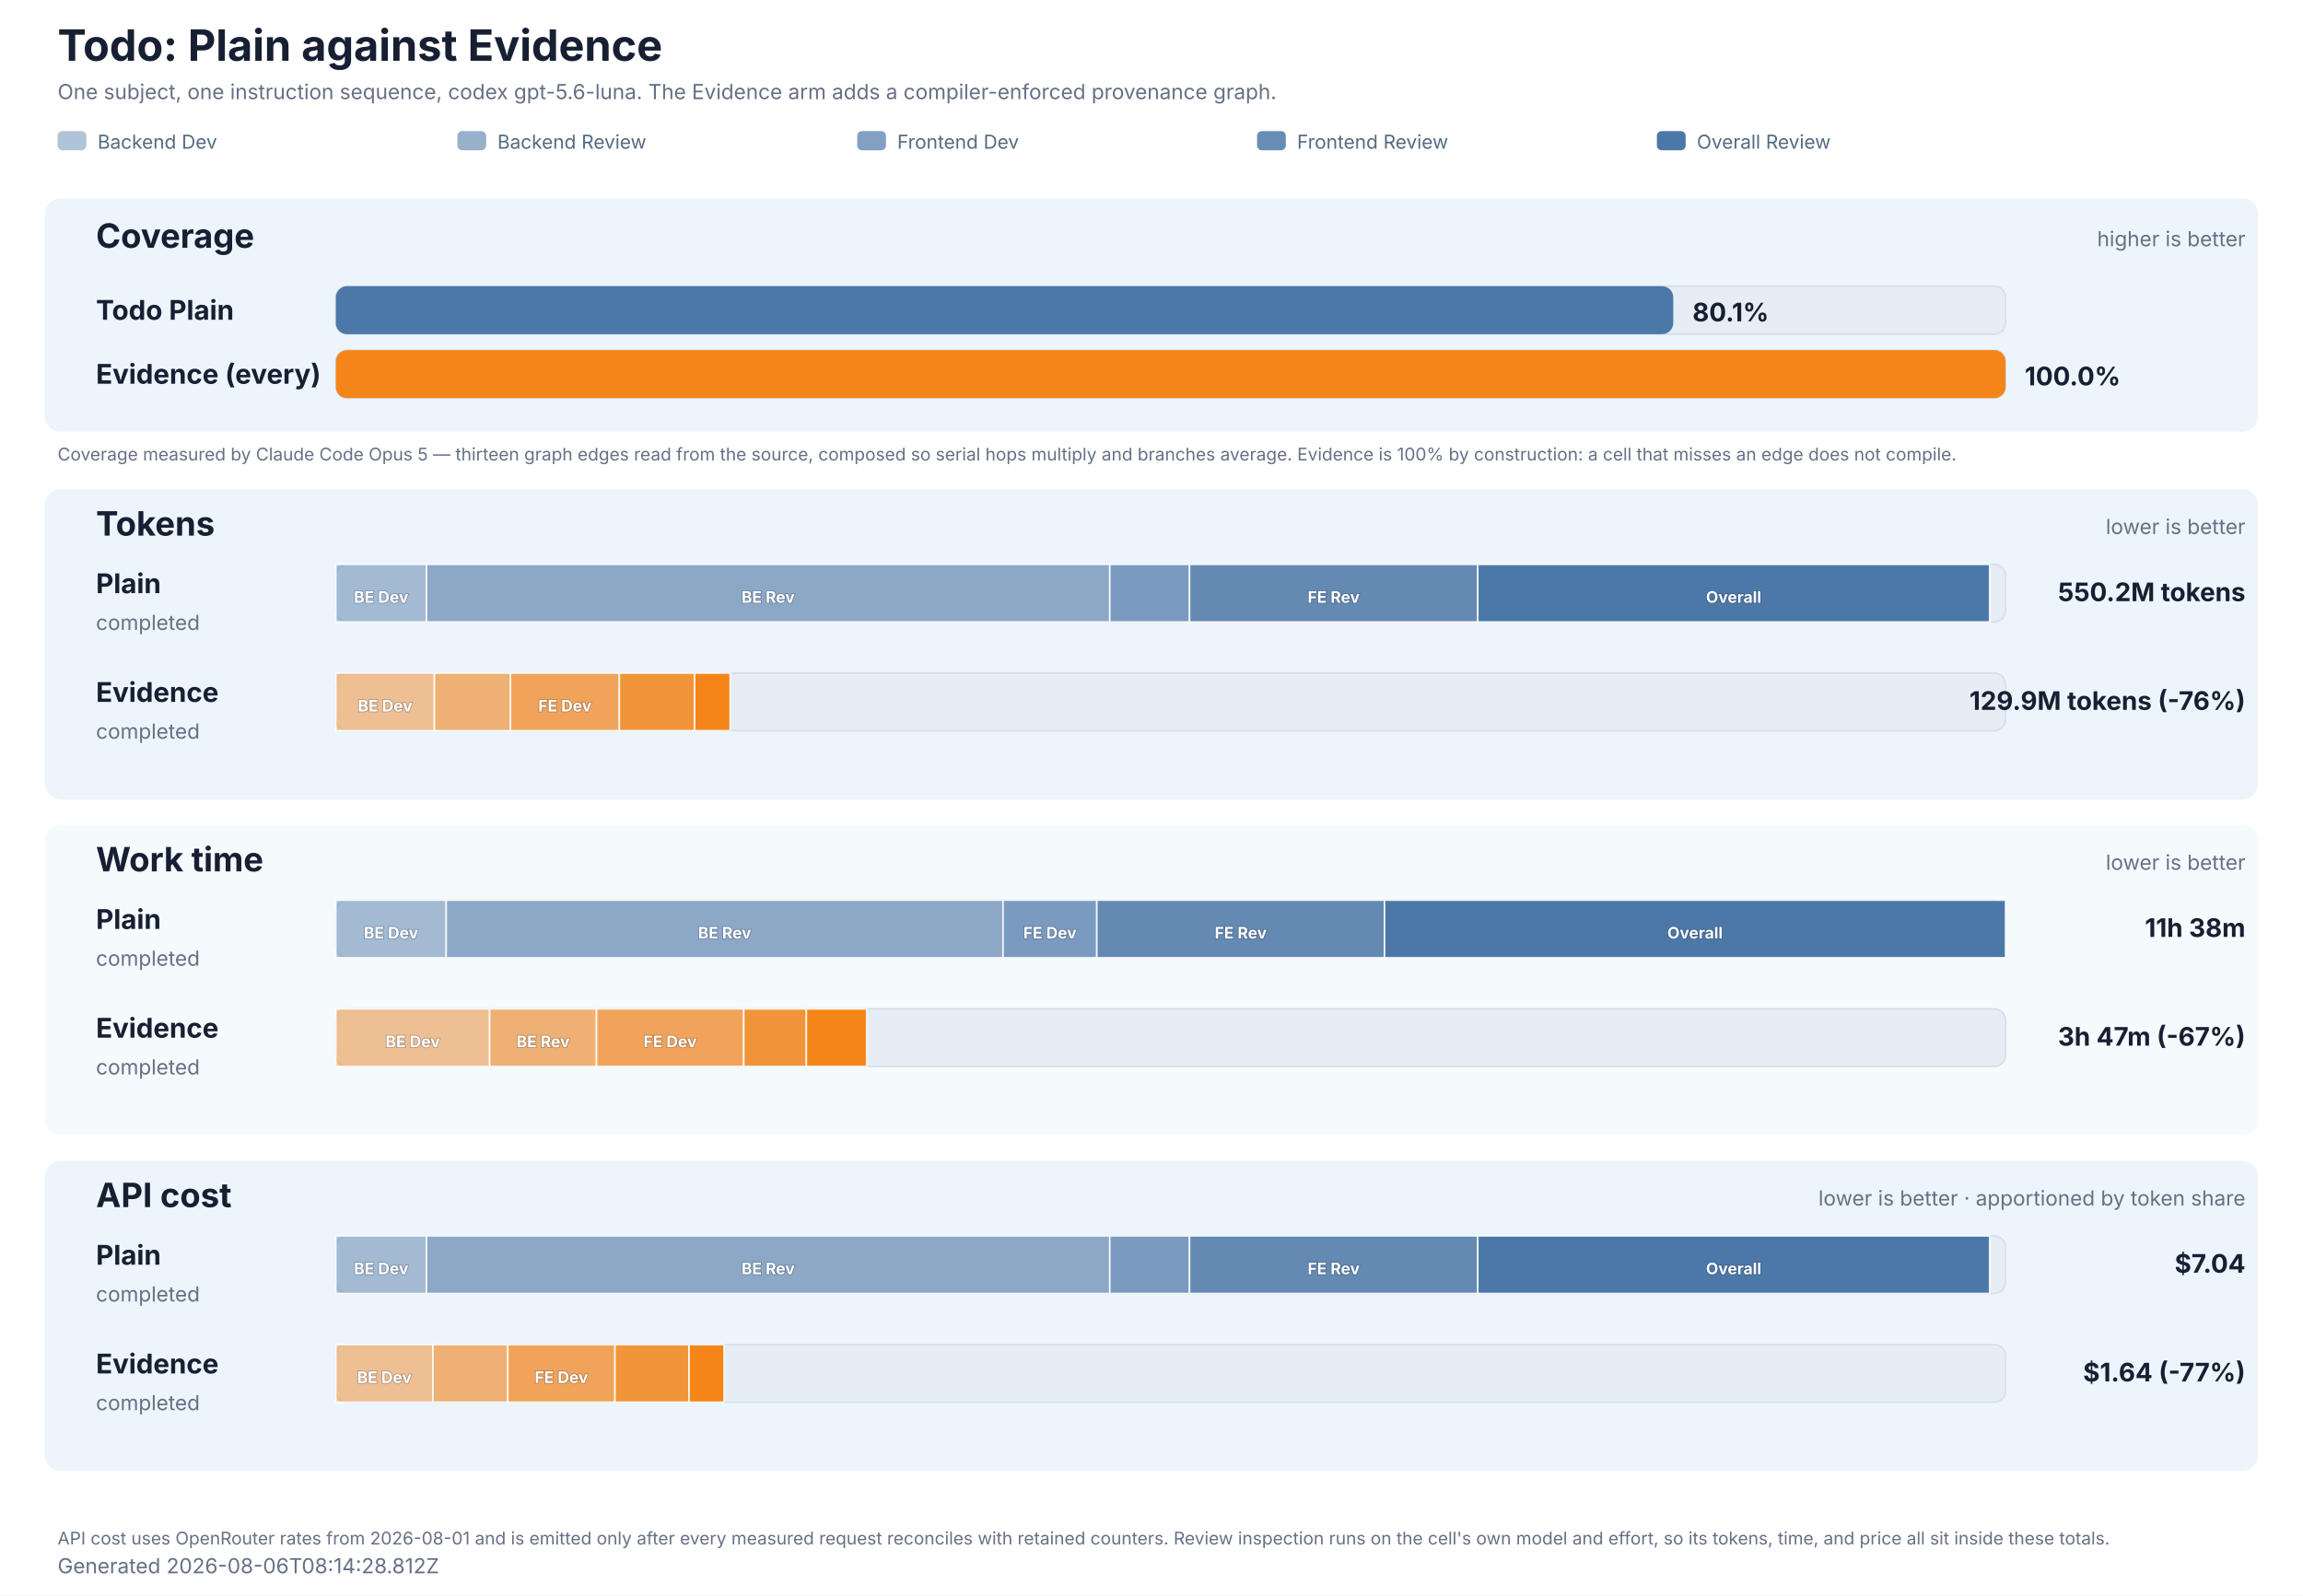
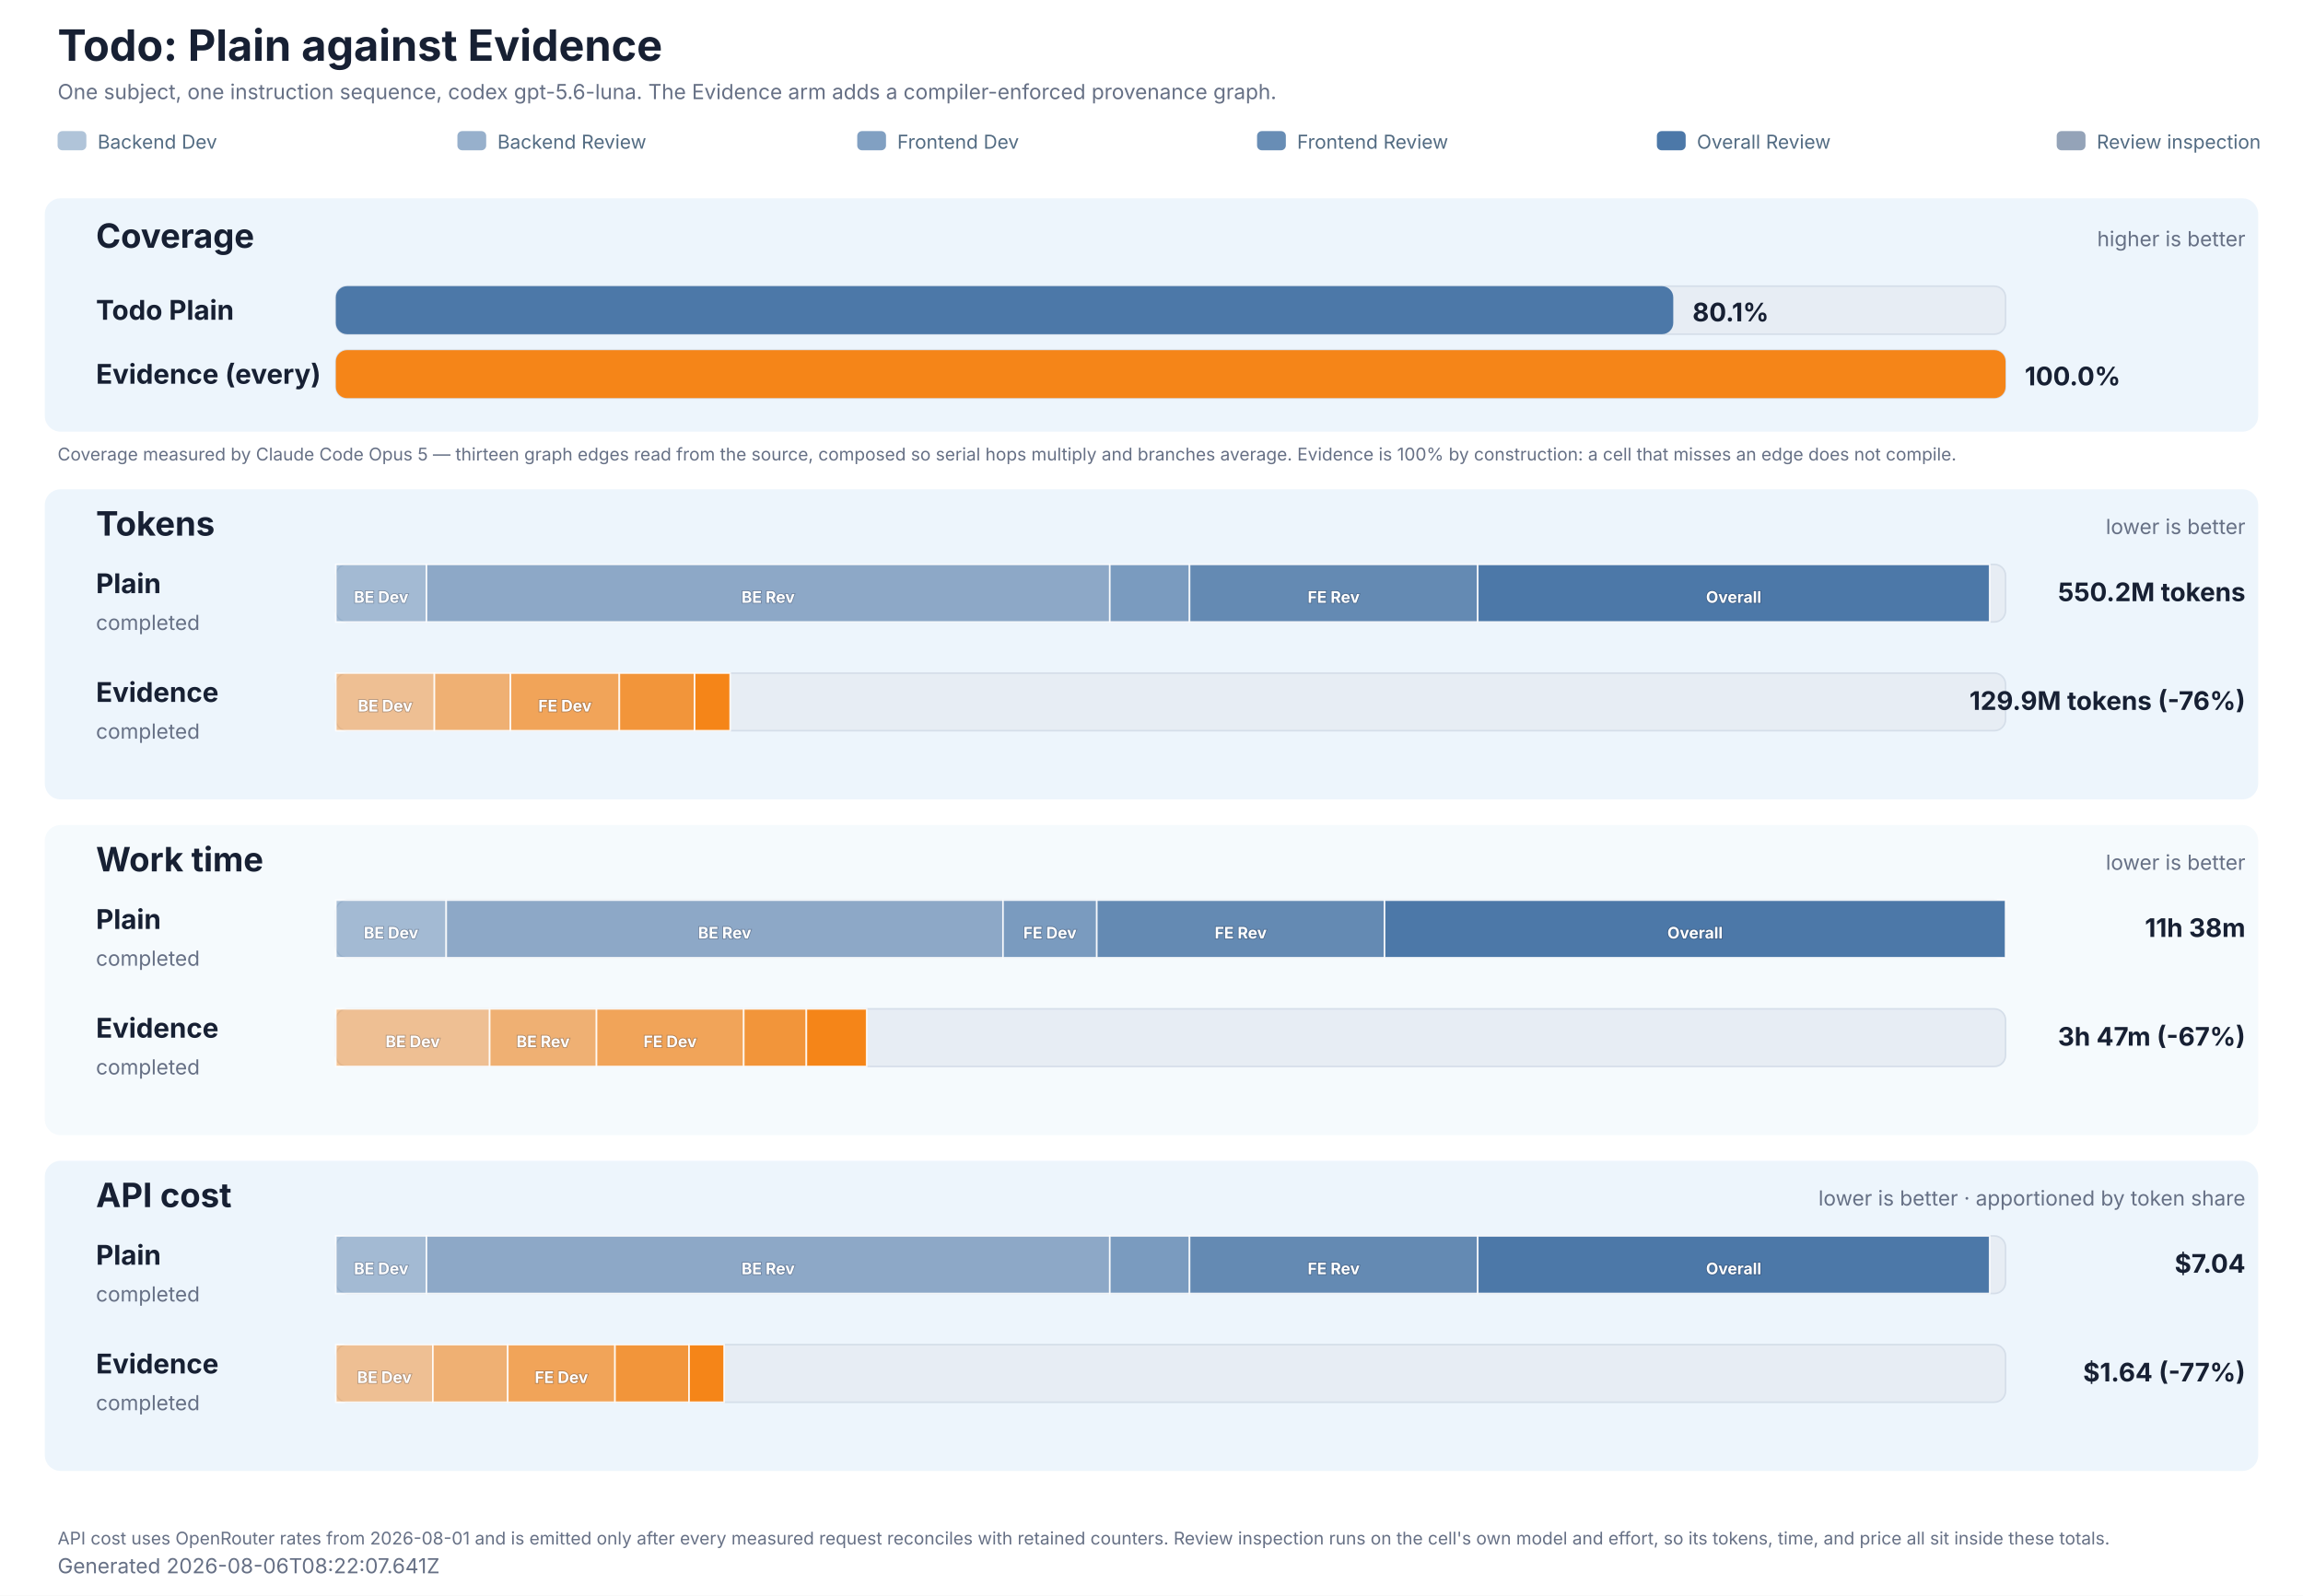
<svg xmlns="http://www.w3.org/2000/svg" role="img" aria-labelledby="title description" viewBox="0 0 1440 998" width="1440" height="998">
  <style>
  text { font-family: Inter, ui-sans-serif, system-ui, -apple-system, BlinkMacSystemFont, 'Segoe UI', sans-serif; fill: #172033; }
  .title { font-size: 27px; font-weight: 700; }
  .subtitle, .generated, .group-meta, .row-status { font-size: 13px; fill: #667085; }
  .group { fill: #e8f2fb; }
  .group-title { font-size: 21px; font-weight: 700; }
  .row-label { font-size: 17px; font-weight: 700; }
  .value { font-size: 16px; font-weight: 700; }
  .cost-value { font-size: 13px; font-weight: 600; fill: #526b82; }
  .legend { font-size: 12px; fill: #526b82; }
  .segment-label { font-size: 10px; font-weight: 700; fill: #ffffff; paint-order: stroke; stroke: #172033; stroke-opacity: 0.28; stroke-width: 1px; }
  .phase-segment { stroke: #ffffff; stroke-opacity: 0.86; stroke-width: 1px; }
  .track { fill: #e7edf4; stroke: #d5dee9; stroke-width: 1px; }
  .empty { font-size: 15px; fill: #667085; }
  .table-title { font-size: 15px; font-weight: 600; }
  .table-header { font-size: 11px; font-weight: 600; fill: #667085; }
  .table-cell { font-size: 12px; fill: #334155; }
  .table-rule { stroke: #dbe4ee; stroke-width: 1px; }
  .table-note { font-size: 11px; fill: #667085; }
</style>
  <rect width="1440" height="998" fill="#ffffff" />
  <text x="36" y="38" class="title">Todo: Plain against Evidence</text>
  <text x="36" y="62" class="subtitle">One subject, one instruction sequence, codex gpt-5.6-luna. The Evidence arm adds a compiler-enforced provenance graph.</text>
  <rect x="36" y="82" width="18" height="12" rx="3" fill="#4c78a8" fill-opacity="0.44" />
  <text x="61" y="93" class="legend">Backend Dev</text>
  <rect x="286" y="82" width="18" height="12" rx="3" fill="#4c78a8" fill-opacity="0.58" />
  <text x="311" y="93" class="legend">Backend Review</text>
  <rect x="536" y="82" width="18" height="12" rx="3" fill="#4c78a8" fill-opacity="0.7" />
  <text x="561" y="93" class="legend">Frontend Dev</text>
  <rect x="786" y="82" width="18" height="12" rx="3" fill="#4c78a8" fill-opacity="0.84" />
  <text x="811" y="93" class="legend">Frontend Review</text>
  <rect x="1036" y="82" width="18" height="12" rx="3" fill="#4c78a8" fill-opacity="1" />
  <text x="1061" y="93" class="legend">Overall Review</text>
+   <rect x="1286" y="82" width="18" height="12" rx="3" fill="#94a3b8" />
+   <text x="1311" y="93" class="legend">Review inspection</text>
  <rect x="28" y="124" width="1384" height="146" rx="10" class="group" fill-opacity="0.78" />
  <text x="60" y="155" class="group-title">Coverage</text>
  <text x="1404" y="154" text-anchor="end" class="group-meta">higher is better</text>
  <text x="60" y="200" class="row-label" fill="#4c78a8">Todo Plain</text>
  <rect x="210" y="179" width="1044" height="30" rx="7" class="track" />
  <rect x="210" y="179" width="836.24" height="30" rx="7" fill="#4c78a8" data-coverage="80.1" />
  <text x="1058.24" y="201" class="value" fill="#4c78a8">80.1%</text>
  <text x="60" y="240" class="row-label" fill="#f58518">Evidence (every)</text>
  <rect x="210" y="219" width="1044" height="30" rx="7" class="track" />
  <rect x="210" y="219" width="1044.00" height="30" rx="7" fill="#f58518" data-coverage="100" />
  <text x="1266.00" y="241" class="value" fill="#f58518">100.0%</text>
  <text x="36" y="288" class="table-note">Coverage measured by Claude Code Opus 5 — thirteen graph edges read from the source, composed so serial hops multiply and branches average. Evidence is 100% by construction: a cell that misses an edge does not compile.</text>
  <rect x="28" y="306" width="1384" height="194" rx="10" class="group" fill-opacity="0.78" />
  <text x="60" y="335" class="group-title">Tokens</text>
  <text x="1404" y="334" text-anchor="end" class="group-meta">lower is better</text>
  <text x="60" y="371" class="row-label" fill="#4c78a8">Plain</text>
  <text x="60" y="394" class="row-status">completed</text>
  <rect x="210" y="353" width="1044" height="36" rx="7" class="track" />
  <rect x="210.00" y="353" width="56.68" height="36" fill="#4c78a8" fill-opacity="0.44" class="phase-segment" data-phase="backend-development" />
  <text x="238.34" y="377" text-anchor="middle" class="segment-label">BE Dev</text>
  <rect x="266.68" y="353" width="427.24" height="36" fill="#4c78a8" fill-opacity="0.58" class="phase-segment" data-phase="backend-review" />
  <text x="480.30" y="377" text-anchor="middle" class="segment-label">BE Rev</text>
  <rect x="693.93" y="353" width="49.86" height="36" fill="#4c78a8" fill-opacity="0.7" class="phase-segment" data-phase="frontend-development" />
  <rect x="743.79" y="353" width="180.22" height="36" fill="#4c78a8" fill-opacity="0.84" class="phase-segment" data-phase="frontend-review" />
  <text x="833.90" y="377" text-anchor="middle" class="segment-label">FE Rev</text>
  <rect x="924.01" y="353" width="320.03" height="36" fill="#4c78a8" fill-opacity="1" class="phase-segment" data-phase="overall-review" />
  <text x="1084.03" y="377" text-anchor="middle" class="segment-label">Overall</text>
  <text x="1404" y="376" text-anchor="end" class="value">550.2M tokens</text>
  <text x="60" y="439" class="row-label" fill="#f58518">Evidence</text>
  <text x="60" y="462" class="row-status">completed</text>
  <rect x="210" y="421" width="1044" height="36" rx="7" class="track" />
  <rect x="210.00" y="421" width="61.62" height="36" fill="#f58518" fill-opacity="0.44" class="phase-segment" data-phase="backend-development" />
  <text x="240.81" y="445" text-anchor="middle" class="segment-label">BE Dev</text>
  <rect x="271.62" y="421" width="47.57" height="36" fill="#f58518" fill-opacity="0.58" class="phase-segment" data-phase="backend-review" />
  <rect x="319.18" y="421" width="68.07" height="36" fill="#f58518" fill-opacity="0.7" class="phase-segment" data-phase="frontend-development" />
  <text x="353.22" y="445" text-anchor="middle" class="segment-label">FE Dev</text>
  <rect x="387.26" y="421" width="47.08" height="36" fill="#f58518" fill-opacity="0.84" class="phase-segment" data-phase="frontend-review" />
  <rect x="434.34" y="421" width="22.20" height="36" fill="#f58518" fill-opacity="1" class="phase-segment" data-phase="overall-review" />
  <text x="1404" y="444" text-anchor="end" class="value">129.9M tokens (-76%)</text>
  <rect x="28" y="516" width="1384" height="194" rx="10" class="group" fill-opacity="0.42" />
  <text x="60" y="545" class="group-title">Work time</text>
  <text x="1404" y="544" text-anchor="end" class="group-meta">lower is better</text>
  <text x="60" y="581" class="row-label" fill="#4c78a8">Plain</text>
  <text x="60" y="604" class="row-status">completed</text>
  <rect x="210" y="563" width="1044" height="36" rx="7" class="track" />
  <rect x="210.00" y="563" width="69.01" height="36" fill="#4c78a8" fill-opacity="0.44" class="phase-segment" data-phase="backend-development" />
  <text x="244.51" y="587" text-anchor="middle" class="segment-label">BE Dev</text>
  <rect x="279.01" y="563" width="348.15" height="36" fill="#4c78a8" fill-opacity="0.58" class="phase-segment" data-phase="backend-review" />
  <text x="453.09" y="587" text-anchor="middle" class="segment-label">BE Rev</text>
  <rect x="627.16" y="563" width="58.64" height="36" fill="#4c78a8" fill-opacity="0.7" class="phase-segment" data-phase="frontend-development" />
  <text x="656.48" y="587" text-anchor="middle" class="segment-label">FE Dev</text>
  <rect x="685.80" y="563" width="179.94" height="36" fill="#4c78a8" fill-opacity="0.84" class="phase-segment" data-phase="frontend-review" />
  <text x="775.77" y="587" text-anchor="middle" class="segment-label">FE Rev</text>
  <rect x="865.75" y="563" width="388.25" height="36" fill="#4c78a8" fill-opacity="1" class="phase-segment" data-phase="overall-review" />
  <text x="1059.87" y="587" text-anchor="middle" class="segment-label">Overall</text>
  <text x="1404" y="586" text-anchor="end" class="value">11h 38m</text>
  <text x="60" y="649" class="row-label" fill="#f58518">Evidence</text>
  <text x="60" y="672" class="row-status">completed</text>
  <rect x="210" y="631" width="1044" height="36" rx="7" class="track" />
  <rect x="210.00" y="631" width="96.17" height="36" fill="#f58518" fill-opacity="0.44" class="phase-segment" data-phase="backend-development" />
  <text x="258.08" y="655" text-anchor="middle" class="segment-label">BE Dev</text>
  <rect x="306.17" y="631" width="66.82" height="36" fill="#f58518" fill-opacity="0.58" class="phase-segment" data-phase="backend-review" />
  <text x="339.58" y="655" text-anchor="middle" class="segment-label">BE Rev</text>
  <rect x="372.99" y="631" width="92.05" height="36" fill="#f58518" fill-opacity="0.7" class="phase-segment" data-phase="frontend-development" />
  <text x="419.01" y="655" text-anchor="middle" class="segment-label">FE Dev</text>
  <rect x="465.04" y="631" width="39.17" height="36" fill="#f58518" fill-opacity="0.84" class="phase-segment" data-phase="frontend-review" />
  <rect x="504.21" y="631" width="37.67" height="36" fill="#f58518" fill-opacity="1" class="phase-segment" data-phase="overall-review" />
  <text x="1404" y="654" text-anchor="end" class="value">3h 47m (-67%)</text>
  <rect x="28" y="726" width="1384" height="194" rx="10" class="group" fill-opacity="0.78" />
  <text x="60" y="755" class="group-title">API cost</text>
  <text x="1404" y="754" text-anchor="end" class="group-meta">lower is better · apportioned by token share</text>
  <text x="60" y="791" class="row-label" fill="#4c78a8">Plain</text>
  <text x="60" y="814" class="row-status">completed</text>
  <rect x="210" y="773" width="1044" height="36" rx="7" class="track" />
  <rect x="210.00" y="773" width="56.68" height="36" fill="#4c78a8" fill-opacity="0.44" class="phase-segment" data-phase="backend-development" />
  <text x="238.34" y="797" text-anchor="middle" class="segment-label">BE Dev</text>
  <rect x="266.68" y="773" width="427.24" height="36" fill="#4c78a8" fill-opacity="0.58" class="phase-segment" data-phase="backend-review" />
  <text x="480.30" y="797" text-anchor="middle" class="segment-label">BE Rev</text>
  <rect x="693.93" y="773" width="49.86" height="36" fill="#4c78a8" fill-opacity="0.7" class="phase-segment" data-phase="frontend-development" />
  <rect x="743.79" y="773" width="180.22" height="36" fill="#4c78a8" fill-opacity="0.84" class="phase-segment" data-phase="frontend-review" />
  <text x="833.90" y="797" text-anchor="middle" class="segment-label">FE Rev</text>
  <rect x="924.01" y="773" width="320.03" height="36" fill="#4c78a8" fill-opacity="1" class="phase-segment" data-phase="overall-review" />
  <text x="1084.03" y="797" text-anchor="middle" class="segment-label">Overall</text>
  <text x="1404" y="796" text-anchor="end" class="value">$7.04</text>
  <text x="60" y="859" class="row-label" fill="#f58518">Evidence</text>
  <text x="60" y="882" class="row-status">completed</text>
  <rect x="210" y="841" width="1044" height="36" rx="7" class="track" />
  <rect x="210.00" y="841" width="60.67" height="36" fill="#f58518" fill-opacity="0.44" class="phase-segment" data-phase="backend-development" />
  <text x="240.34" y="865" text-anchor="middle" class="segment-label">BE Dev</text>
  <rect x="270.67" y="841" width="46.83" height="36" fill="#f58518" fill-opacity="0.58" class="phase-segment" data-phase="backend-review" />
  <rect x="317.50" y="841" width="67.03" height="36" fill="#f58518" fill-opacity="0.7" class="phase-segment" data-phase="frontend-development" />
  <text x="351.02" y="865" text-anchor="middle" class="segment-label">FE Dev</text>
  <rect x="384.53" y="841" width="46.35" height="36" fill="#f58518" fill-opacity="0.84" class="phase-segment" data-phase="frontend-review" />
  <rect x="430.88" y="841" width="21.86" height="36" fill="#f58518" fill-opacity="1" class="phase-segment" data-phase="overall-review" />
  <text x="1404" y="864" text-anchor="end" class="value">$1.64 (-77%)</text>
  <text x="36" y="966" class="table-note">API cost uses OpenRouter rates from 2026-08-01 and is emitted only after every measured request reconciles with retained counters. Review inspection runs on the cell's own model and effort, so its tokens, time, and price all sit inside these totals.</text>
-   <text x="36" y="984" class="generated">Generated 2026-08-06T08:14:28.812Z</text>
+   <text x="36" y="984" class="generated">Generated 2026-08-06T08:22:07.641Z</text>
</svg>
